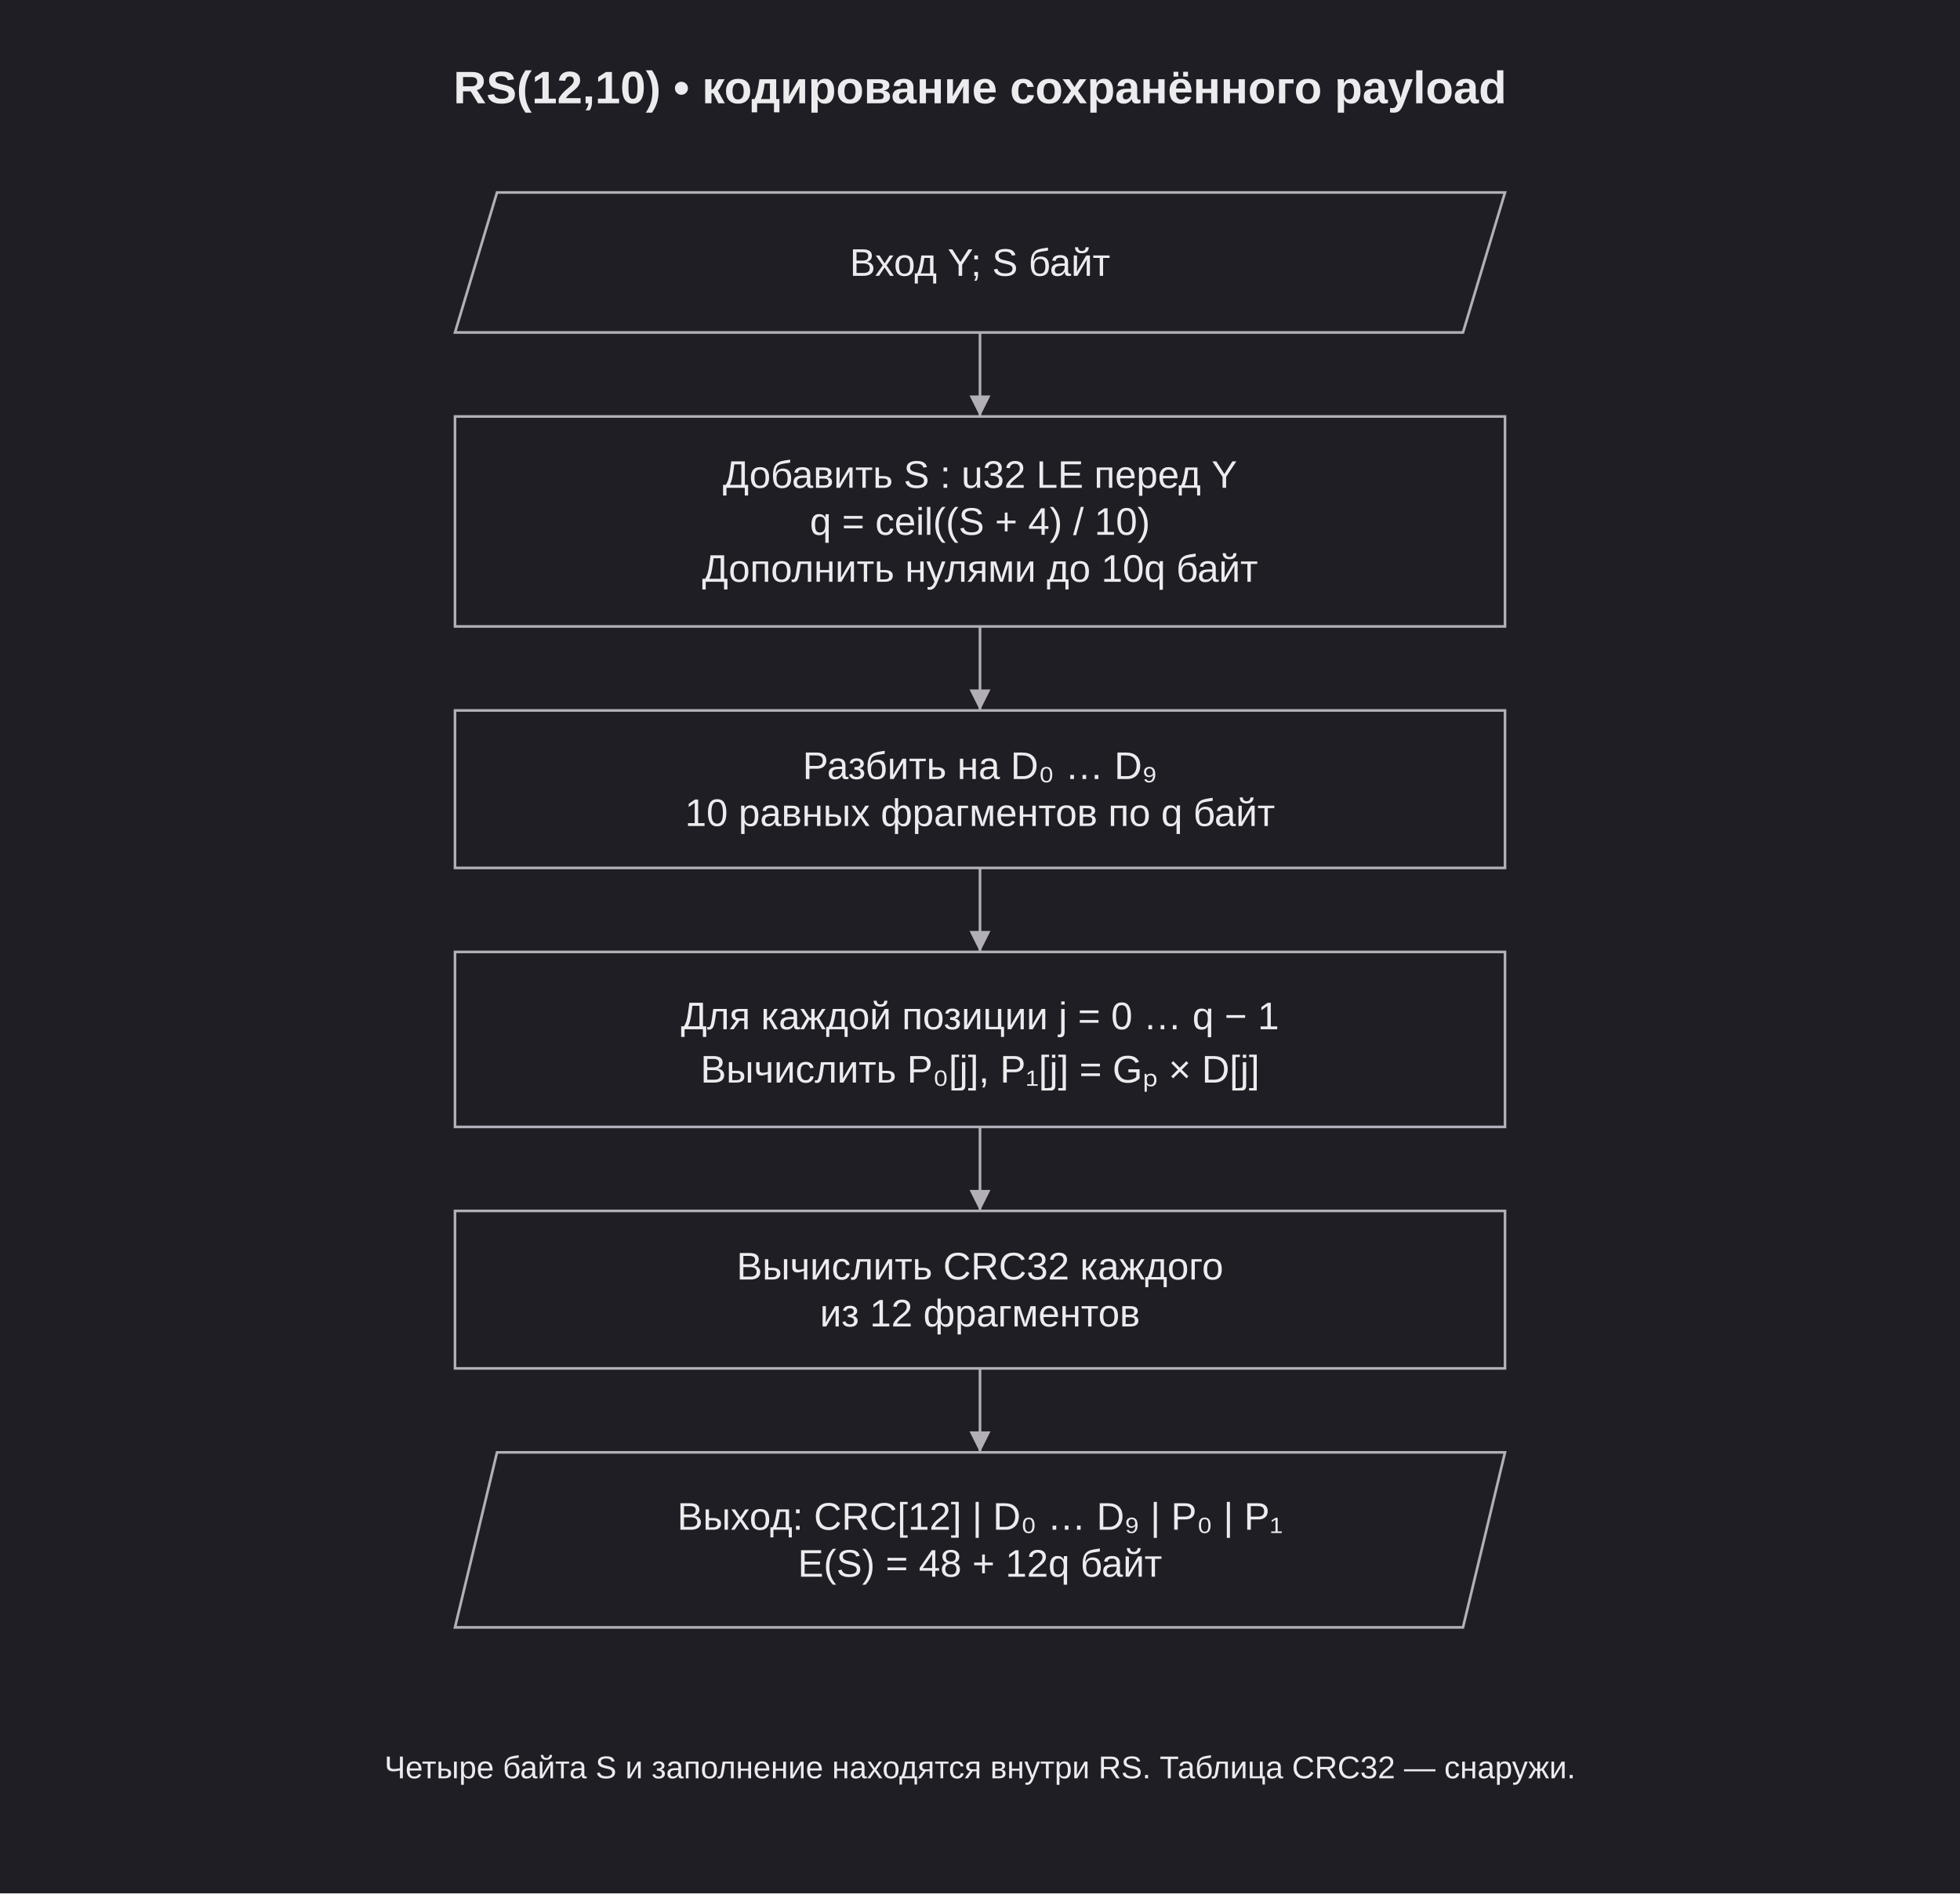
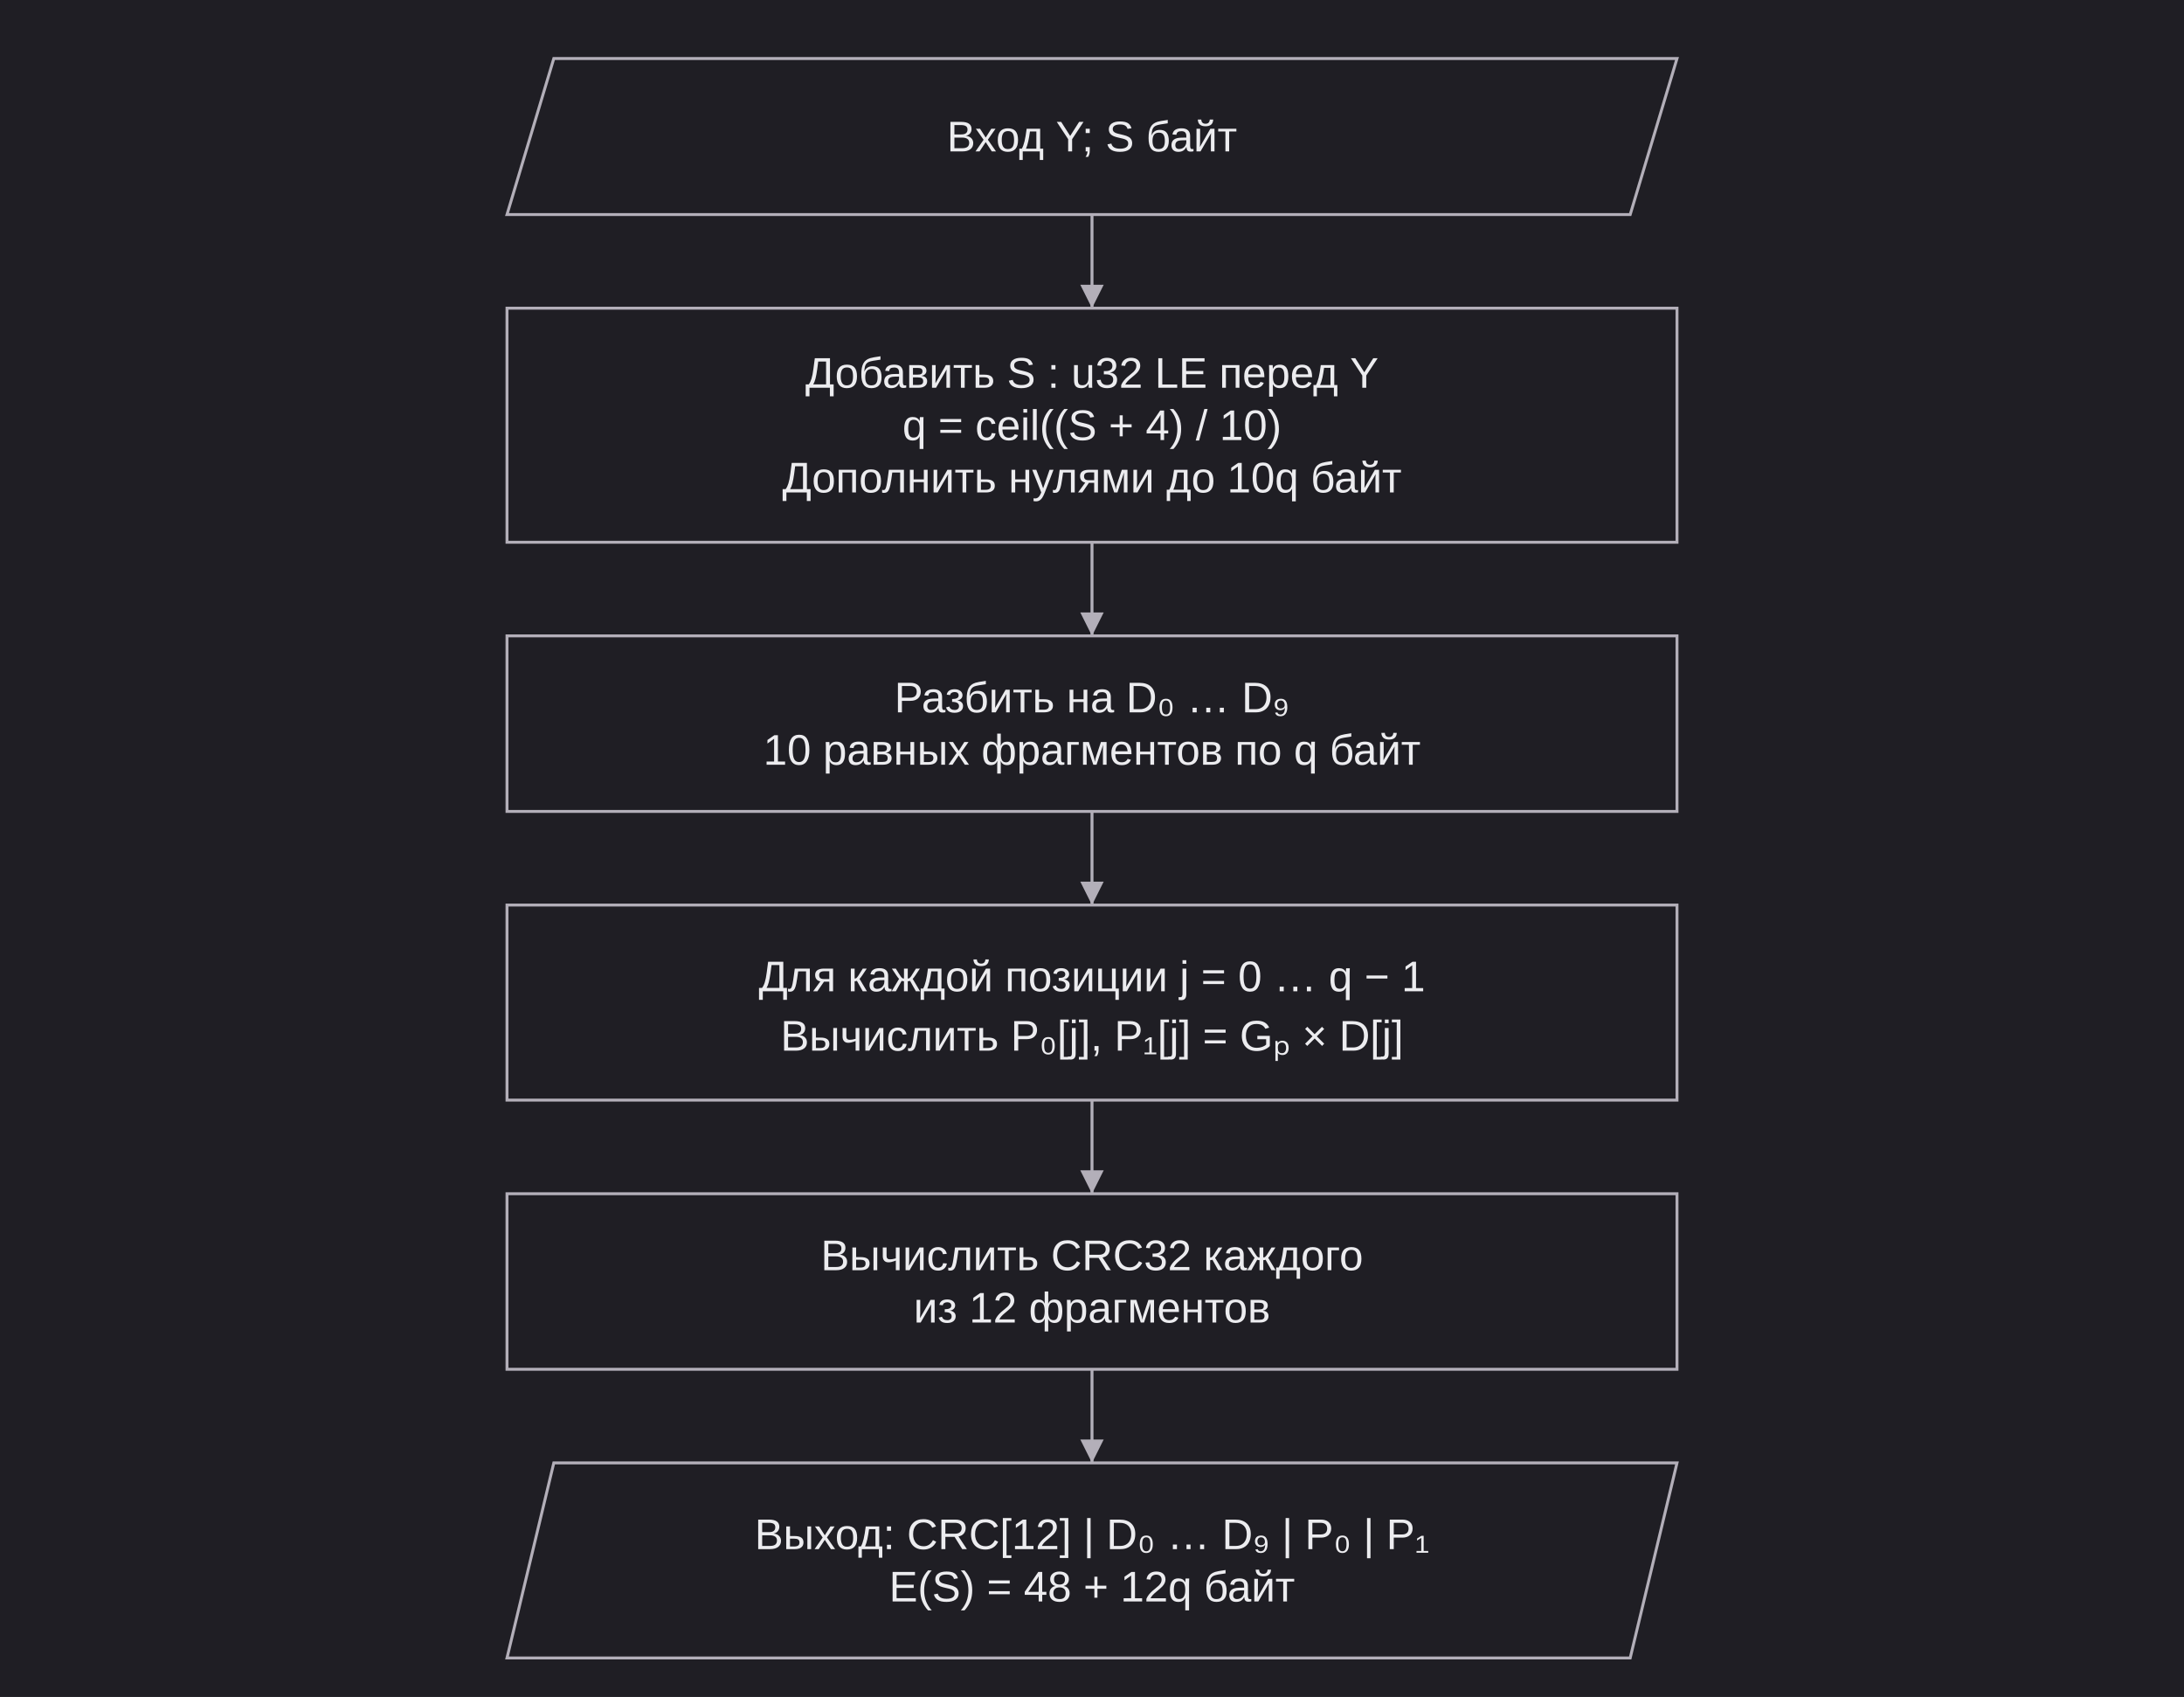
- <svg xmlns="http://www.w3.org/2000/svg" width="1120" height="1082" viewBox="0 0 1120 1082" role="img">
+ <svg xmlns="http://www.w3.org/2000/svg" width="1120" height="870" viewBox="0 80 1120 870" role="img">
  <defs>
    <marker id="arrow" viewBox="0 0 10 10" refX="10" refY="5" markerWidth="8" markerHeight="8" orient="auto-start-reverse">
      <path d="M 0 0 L 10 5 L 0 10 Z" fill="#b3afb9" />
    </marker>
  </defs>
-   <rect width="100%" height="100%" fill="#1f1e24" />
+   <rect width="100%" height="870.0" fill="#1f1e24" y="80" />
  <path d="M560 190 L560 238" fill="none" stroke="#b3afb9" stroke-width="1.5" marker-end="url(#arrow)" />
  <path d="M560 358 L560 406" fill="none" stroke="#b3afb9" stroke-width="1.5" marker-end="url(#arrow)" />
  <path d="M560 496 L560 544" fill="none" stroke="#b3afb9" stroke-width="1.5" marker-end="url(#arrow)" />
  <path d="M560 644 L560 692" fill="none" stroke="#b3afb9" stroke-width="1.5" marker-end="url(#arrow)" />
  <path d="M560 782 L560 830" fill="none" stroke="#b3afb9" stroke-width="1.5" marker-end="url(#arrow)" />
-   <text x="560" y="50" text-anchor="middle" dominant-baseline="central" font-family="Arial, sans-serif" font-size="26" fill="#ececef" font-weight="700">RS(12,10) • кодирование сохранённого payload</text>
  <path d="M 284 110 H 860 L 836 190 H 260 Z" fill="#1f1e24" stroke="#b3afb9" stroke-width="1.5" />
  <text x="560" y="150" text-anchor="middle" dominant-baseline="central" font-family="Arial, sans-serif" font-size="22" fill="#ececef">Вход Y; S байт</text>
  <rect x="260" y="238" width="600" height="120" fill="#1f1e24" stroke="#b3afb9" stroke-width="1.5" />
  <text x="560" y="271.16" text-anchor="middle" dominant-baseline="central" font-family="Arial, sans-serif" font-size="22" fill="#ececef">Добавить S : u32 LE перед Y</text>
  <text x="560" y="298" text-anchor="middle" dominant-baseline="central" font-family="Arial, sans-serif" font-size="22" fill="#ececef">q = ceil((S + 4) / 10)</text>
  <text x="560" y="324.84" text-anchor="middle" dominant-baseline="central" font-family="Arial, sans-serif" font-size="22" fill="#ececef">Дополнить нулями до 10q байт</text>
  <rect x="260" y="406" width="600" height="90" fill="#1f1e24" stroke="#b3afb9" stroke-width="1.5" />
  <text x="560" y="437.58" text-anchor="middle" dominant-baseline="central" font-family="Arial, sans-serif" font-size="22" fill="#ececef">Разбить на D₀ … D₉</text>
  <text x="560" y="464.42" text-anchor="middle" dominant-baseline="central" font-family="Arial, sans-serif" font-size="22" fill="#ececef">10 равных фрагментов по q байт</text>
  <rect x="260" y="544" width="600" height="100" fill="#1f1e24" stroke="#b3afb9" stroke-width="1.5" />
  <text x="560" y="580.58" text-anchor="middle" dominant-baseline="central" font-family="Arial, sans-serif" font-size="22" fill="#ececef">Для каждой позиции j = 0 … q − 1</text>
  <text x="560" y="607.42" text-anchor="middle" dominant-baseline="central" font-family="Arial, sans-serif" font-size="22" fill="#ececef">Вычислить P₀[j], P₁[j] = Gₚ × D[j]</text>
  <rect x="260" y="692" width="600" height="90" fill="#1f1e24" stroke="#b3afb9" stroke-width="1.5" />
  <text x="560" y="723.58" text-anchor="middle" dominant-baseline="central" font-family="Arial, sans-serif" font-size="22" fill="#ececef">Вычислить CRC32 каждого</text>
  <text x="560" y="750.42" text-anchor="middle" dominant-baseline="central" font-family="Arial, sans-serif" font-size="22" fill="#ececef">из 12 фрагментов</text>
  <path d="M 284 830 H 860 L 836 930 H 260 Z" fill="#1f1e24" stroke="#b3afb9" stroke-width="1.5" />
  <text x="560" y="866.58" text-anchor="middle" dominant-baseline="central" font-family="Arial, sans-serif" font-size="22" fill="#ececef">Выход: CRC[12] | D₀ … D₉ | P₀ | P₁</text>
  <text x="560" y="893.42" text-anchor="middle" dominant-baseline="central" font-family="Arial, sans-serif" font-size="22" fill="#ececef">E(S) = 48 + 12q байт</text>
-   <text x="560" y="1010" text-anchor="middle" dominant-baseline="central" font-family="Arial, sans-serif" font-size="18" fill="#ececef">Четыре байта S и заполнение находятся внутри RS. Таблица CRC32 — снаружи.</text>
</svg>
